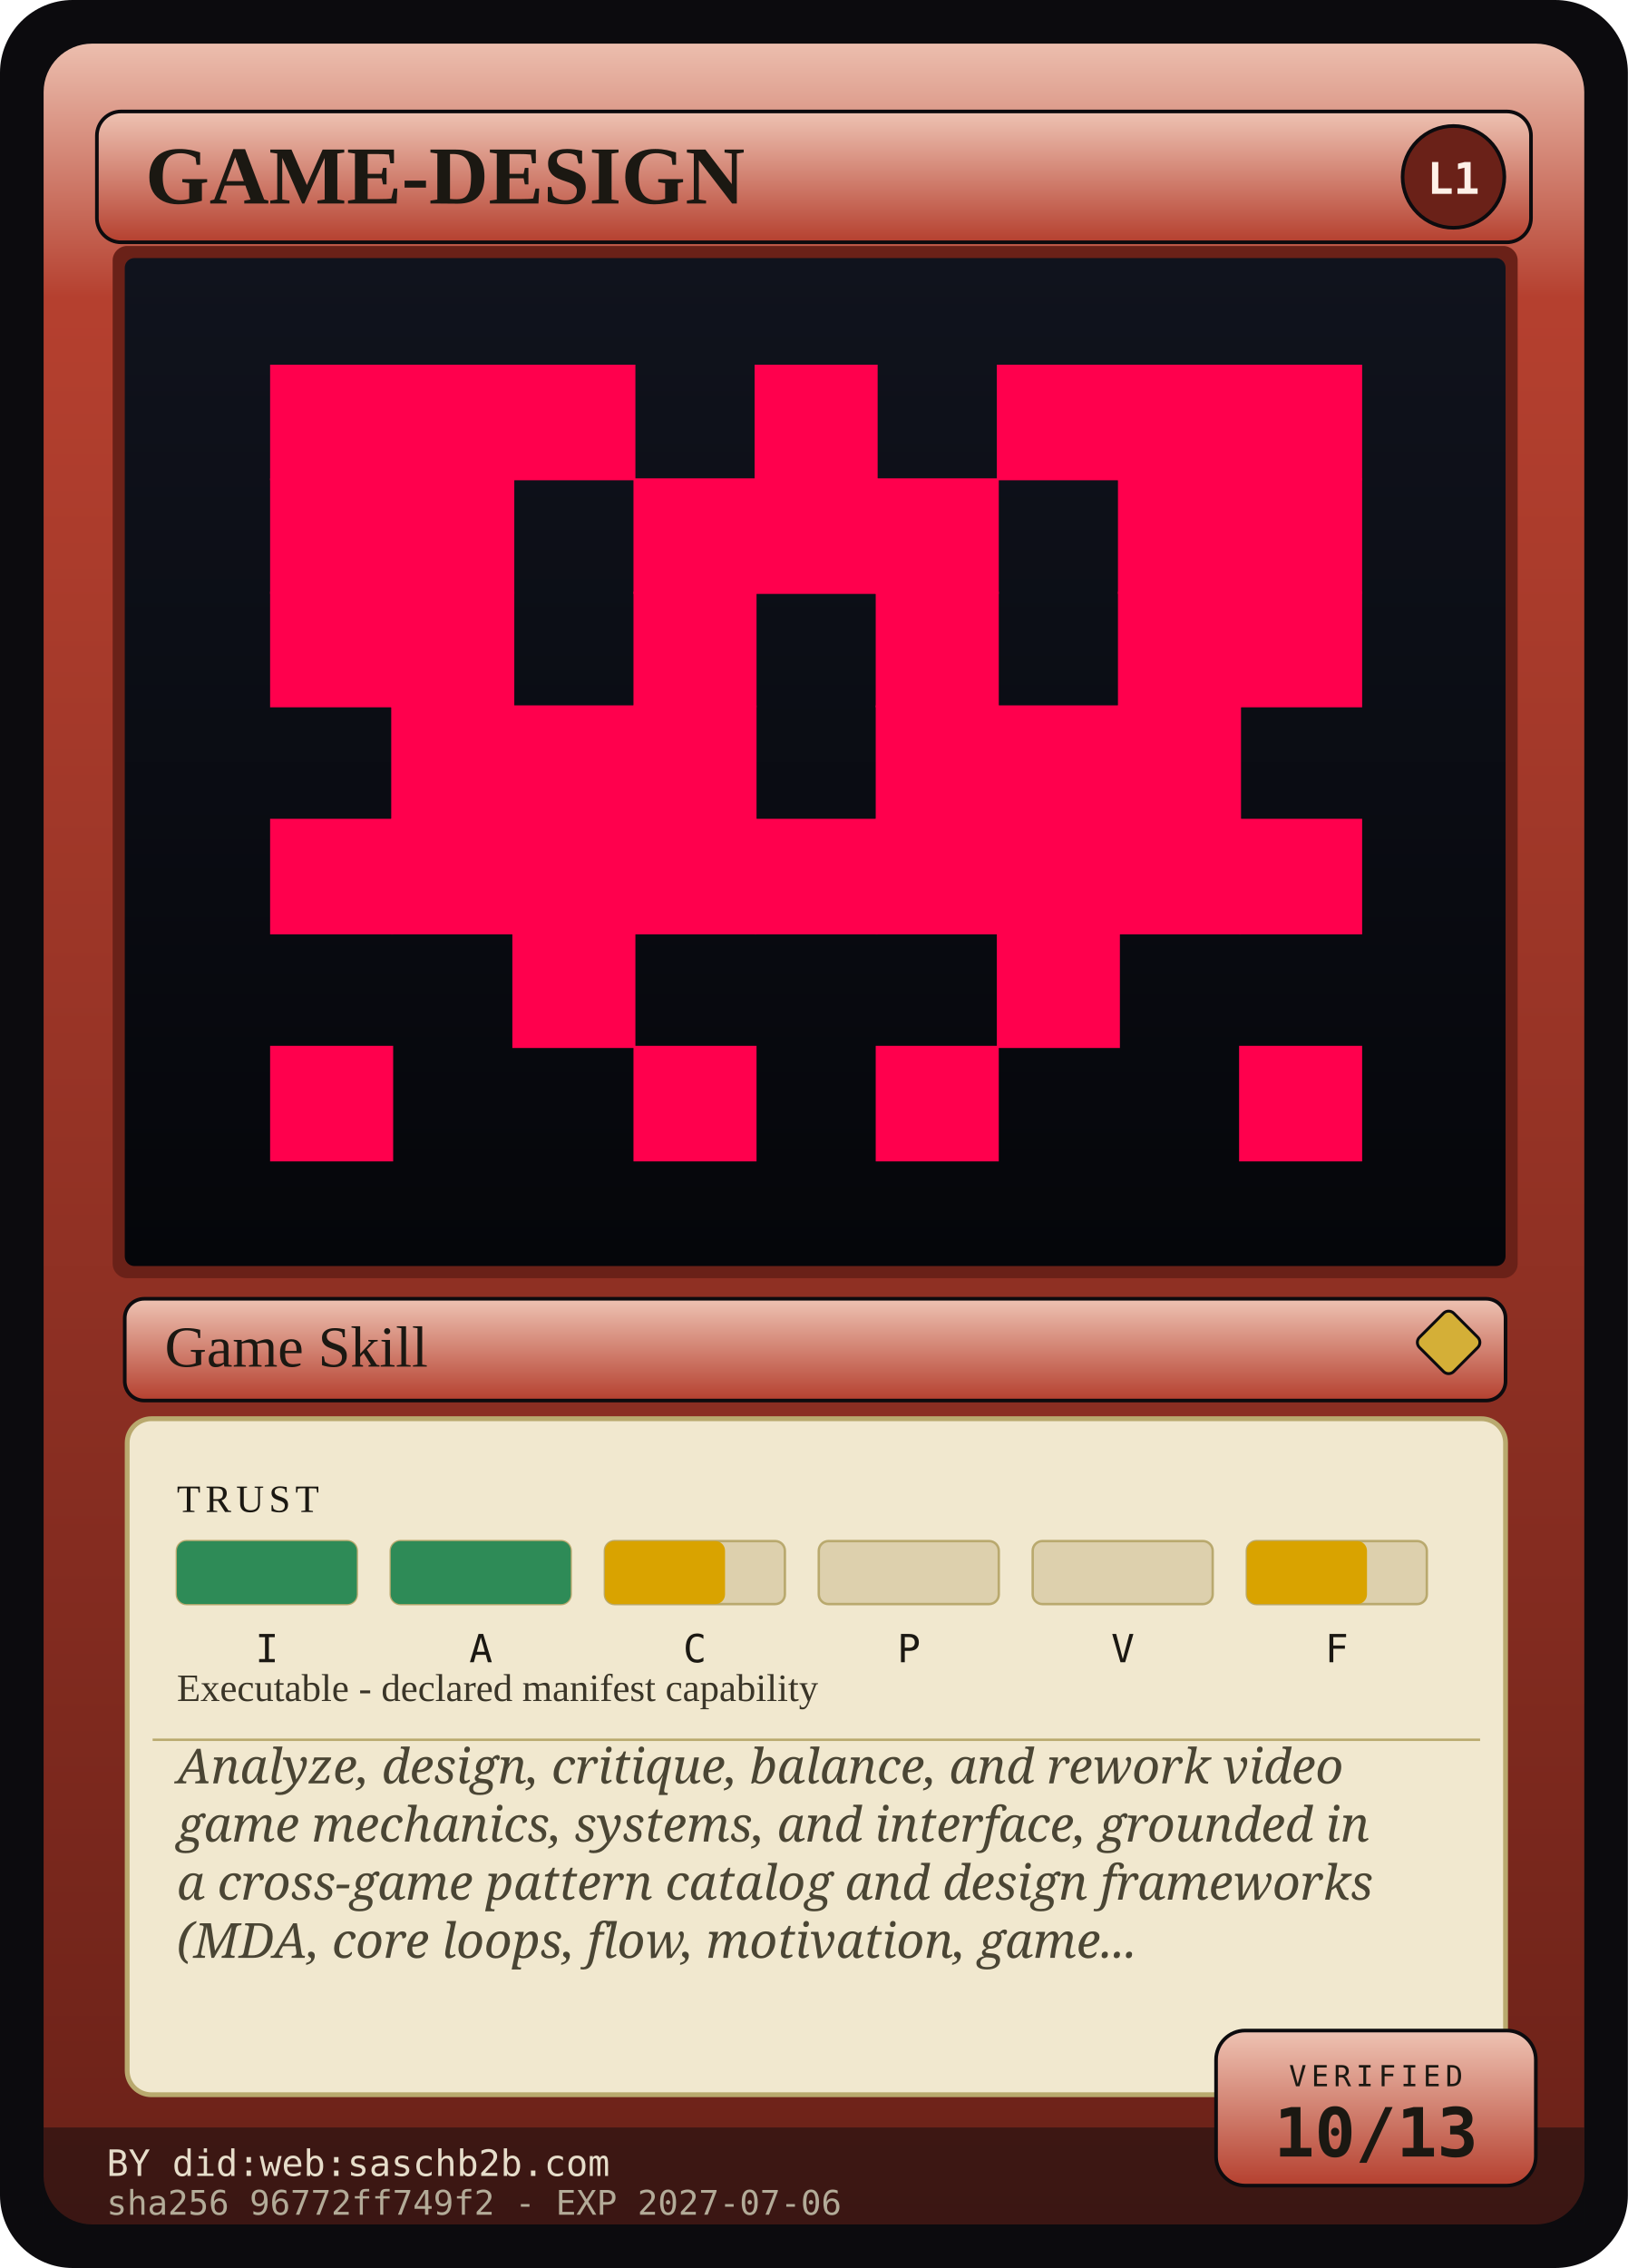
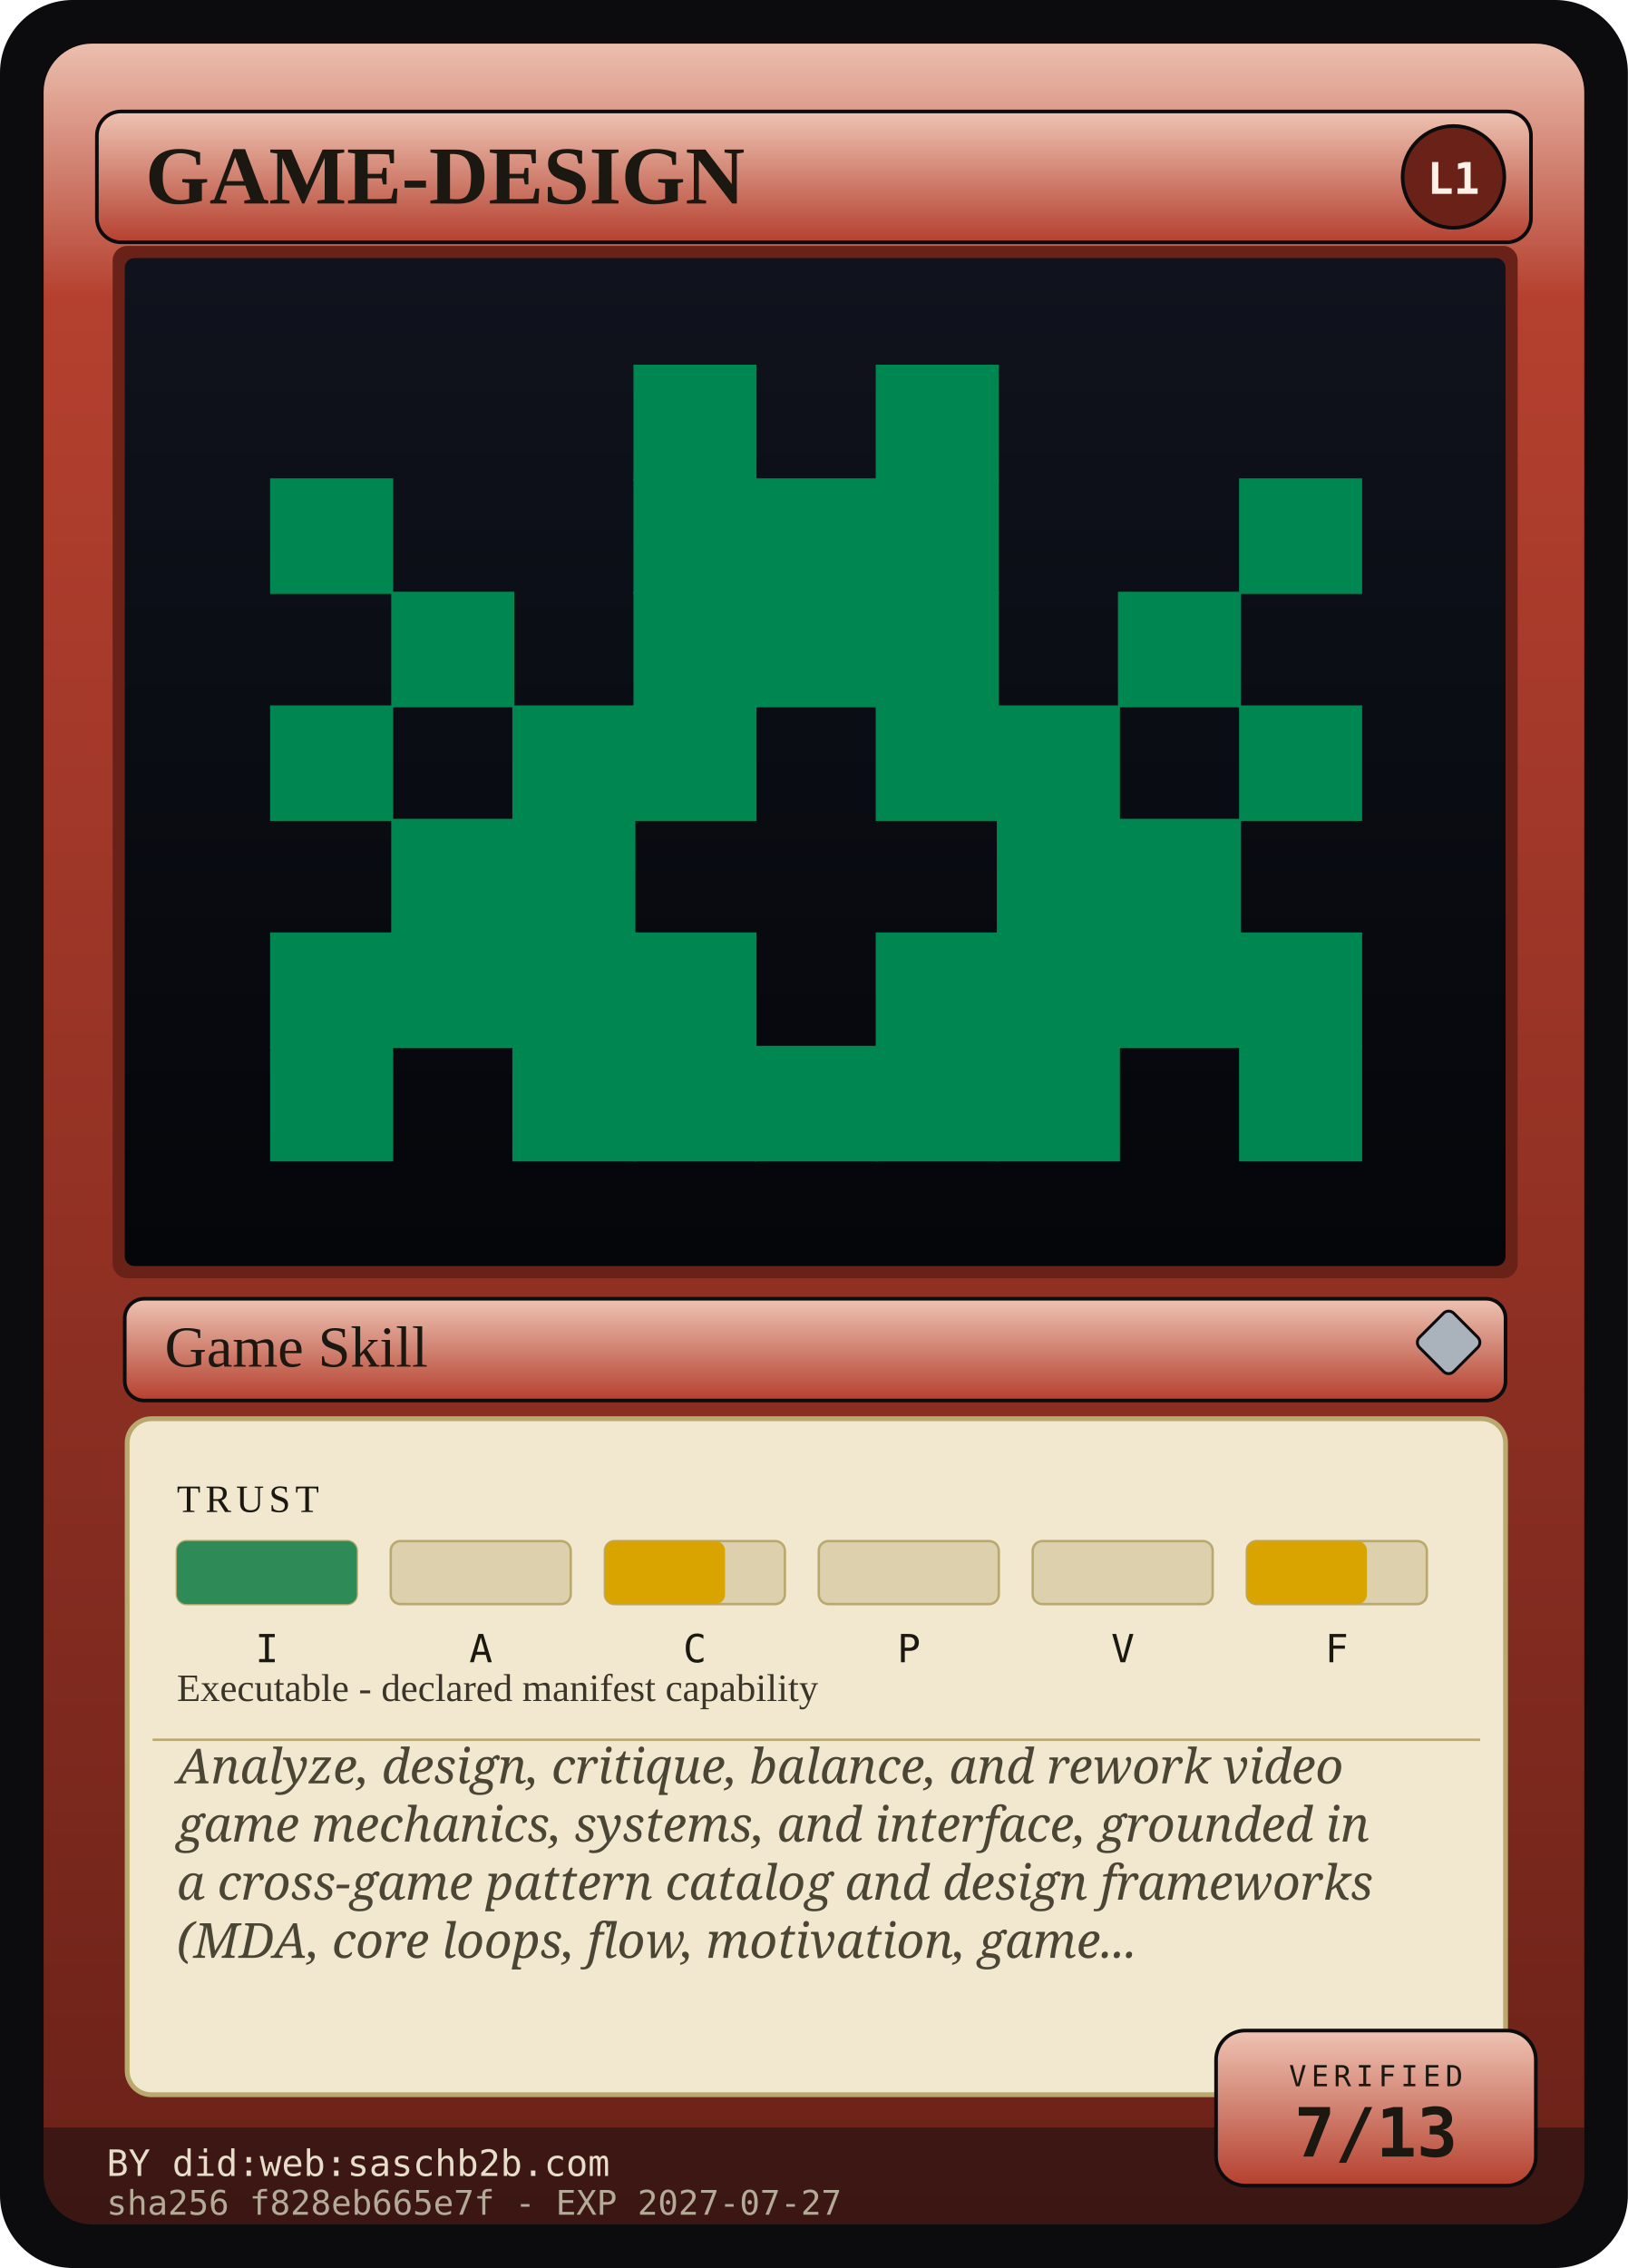
<svg xmlns="http://www.w3.org/2000/svg" width="672" height="936" viewBox="0 0 672 936" font-family="Georgia,'Times New Roman',serif">
  <defs>
    <linearGradient id="frame" x1="0" y1="0" x2="0" y2="1">
      <stop offset="0" stop-color="#eec3b3" />
      <stop offset="0.12" stop-color="#b5402f" />
      <stop offset="1" stop-color="#6a2118" />
    </linearGradient>
    <linearGradient id="plate" x1="0" y1="0" x2="0" y2="1">
      <stop offset="0" stop-color="#eec3b3" />
      <stop offset="1" stop-color="#b5402f" />
    </linearGradient>
    <linearGradient id="art" x1="0" y1="0" x2="0" y2="1">
      <stop offset="0" stop-color="#10131d" />
      <stop offset="1" stop-color="#05060a" />
    </linearGradient>
    <clipPath id="scr">
      <rect x="51.5" y="106.5" width="570" height="416" rx="4" />
    </clipPath>
  </defs>
  <rect x="0" y="0" width="672" height="936" rx="30" fill="#0c0b0e" />
  <rect x="18" y="18" width="636" height="900" rx="20" fill="url(#frame)" />
  <rect x="40" y="46" width="592" height="54" rx="10" fill="url(#plate)" stroke="#0c0b0e" stroke-width="1.5" />
  <text x="60" y="84" font-size="34" font-weight="bold" fill="#1b1812">GAME-DESIGN</text>
  <circle cx="600" cy="73" r="21" fill="#6a2118" stroke="#0c0b0e" stroke-width="1.5" />
  <text x="600" y="80" font-size="18" font-weight="bold" fill="#fff1e8" text-anchor="middle" font-family="ui-monospace,monospace">L1</text>
  <rect x="46.5" y="101.5" width="580" height="426" rx="6" fill="#6a2118" />
  <g clip-path="url(#scr)">
    <rect x="51.5" y="106.5" width="570" height="416" fill="url(#art)" />
-     <rect x="111.5" y="150.5" width="50.8" height="47.7" fill="#ff004d" />
-     <rect x="511.5" y="150.5" width="50.8" height="47.7" fill="#ff004d" />
-     <rect x="161.5" y="150.5" width="50.8" height="47.7" fill="#ff004d" />
-     <rect x="461.5" y="150.5" width="50.8" height="47.7" fill="#ff004d" />
-     <rect x="211.5" y="150.5" width="50.8" height="47.7" fill="#ff004d" />
-     <rect x="411.5" y="150.5" width="50.8" height="47.7" fill="#ff004d" />
-     <rect x="311.5" y="150.5" width="50.8" height="47.7" fill="#ff004d" />
-     <rect x="111.5" y="197.4" width="50.8" height="47.7" fill="#ff004d" />
-     <rect x="511.5" y="197.4" width="50.8" height="47.7" fill="#ff004d" />
-     <rect x="161.5" y="197.4" width="50.8" height="47.7" fill="#ff004d" />
-     <rect x="461.5" y="197.4" width="50.8" height="47.7" fill="#ff004d" />
-     <rect x="261.5" y="197.4" width="50.8" height="47.7" fill="#ff004d" />
-     <rect x="361.5" y="197.4" width="50.8" height="47.7" fill="#ff004d" />
-     <rect x="311.5" y="197.4" width="50.8" height="47.7" fill="#ff004d" />
-     <rect x="111.5" y="244.2" width="50.8" height="47.7" fill="#ff004d" />
-     <rect x="511.5" y="244.2" width="50.8" height="47.7" fill="#ff004d" />
-     <rect x="161.5" y="244.2" width="50.8" height="47.7" fill="#ff004d" />
-     <rect x="461.5" y="244.2" width="50.8" height="47.7" fill="#ff004d" />
-     <rect x="261.5" y="244.2" width="50.8" height="47.7" fill="#ff004d" />
-     <rect x="361.5" y="244.2" width="50.8" height="47.7" fill="#ff004d" />
-     <rect x="161.5" y="291.1" width="50.8" height="47.7" fill="#ff004d" />
-     <rect x="461.5" y="291.1" width="50.8" height="47.7" fill="#ff004d" />
-     <rect x="211.5" y="291.1" width="50.8" height="47.7" fill="#ff004d" />
-     <rect x="411.5" y="291.1" width="50.8" height="47.7" fill="#ff004d" />
-     <rect x="261.5" y="291.1" width="50.8" height="47.7" fill="#ff004d" />
-     <rect x="361.5" y="291.1" width="50.8" height="47.7" fill="#ff004d" />
-     <rect x="111.5" y="337.9" width="50.8" height="47.7" fill="#ff004d" />
-     <rect x="511.5" y="337.9" width="50.8" height="47.7" fill="#ff004d" />
-     <rect x="161.5" y="337.9" width="50.8" height="47.7" fill="#ff004d" />
-     <rect x="461.5" y="337.9" width="50.8" height="47.7" fill="#ff004d" />
-     <rect x="211.5" y="337.9" width="50.8" height="47.7" fill="#ff004d" />
-     <rect x="411.5" y="337.9" width="50.8" height="47.7" fill="#ff004d" />
-     <rect x="261.5" y="337.9" width="50.8" height="47.7" fill="#ff004d" />
-     <rect x="361.5" y="337.9" width="50.8" height="47.7" fill="#ff004d" />
-     <rect x="311.5" y="337.9" width="50.8" height="47.7" fill="#ff004d" />
-     <rect x="211.5" y="384.8" width="50.8" height="47.7" fill="#ff004d" />
-     <rect x="411.5" y="384.8" width="50.8" height="47.7" fill="#ff004d" />
-     <rect x="111.5" y="431.6" width="50.8" height="47.7" fill="#ff004d" />
-     <rect x="511.5" y="431.6" width="50.8" height="47.7" fill="#ff004d" />
-     <rect x="261.5" y="431.6" width="50.8" height="47.7" fill="#ff004d" />
-     <rect x="361.5" y="431.6" width="50.8" height="47.7" fill="#ff004d" />
+     <rect x="261.5" y="150.5" width="50.8" height="47.7" fill="#008751" />
+     <rect x="361.5" y="150.5" width="50.8" height="47.7" fill="#008751" />
+     <rect x="111.5" y="197.4" width="50.8" height="47.7" fill="#008751" />
+     <rect x="511.5" y="197.4" width="50.8" height="47.7" fill="#008751" />
+     <rect x="261.5" y="197.4" width="50.8" height="47.7" fill="#008751" />
+     <rect x="361.5" y="197.4" width="50.8" height="47.7" fill="#008751" />
+     <rect x="311.5" y="197.4" width="50.8" height="47.7" fill="#008751" />
+     <rect x="161.5" y="244.2" width="50.8" height="47.7" fill="#008751" />
+     <rect x="461.5" y="244.2" width="50.8" height="47.7" fill="#008751" />
+     <rect x="261.5" y="244.2" width="50.8" height="47.7" fill="#008751" />
+     <rect x="361.5" y="244.2" width="50.8" height="47.7" fill="#008751" />
+     <rect x="311.5" y="244.2" width="50.8" height="47.7" fill="#008751" />
+     <rect x="111.5" y="291.1" width="50.8" height="47.7" fill="#008751" />
+     <rect x="511.5" y="291.1" width="50.8" height="47.7" fill="#008751" />
+     <rect x="211.5" y="291.1" width="50.8" height="47.7" fill="#008751" />
+     <rect x="411.5" y="291.1" width="50.8" height="47.7" fill="#008751" />
+     <rect x="261.5" y="291.1" width="50.8" height="47.7" fill="#008751" />
+     <rect x="361.5" y="291.1" width="50.8" height="47.7" fill="#008751" />
+     <rect x="161.5" y="337.9" width="50.8" height="47.7" fill="#008751" />
+     <rect x="461.5" y="337.9" width="50.8" height="47.7" fill="#008751" />
+     <rect x="211.5" y="337.9" width="50.8" height="47.7" fill="#008751" />
+     <rect x="411.5" y="337.9" width="50.8" height="47.7" fill="#008751" />
+     <rect x="111.5" y="384.8" width="50.8" height="47.7" fill="#008751" />
+     <rect x="511.5" y="384.8" width="50.8" height="47.7" fill="#008751" />
+     <rect x="161.5" y="384.8" width="50.8" height="47.7" fill="#008751" />
+     <rect x="461.5" y="384.8" width="50.8" height="47.7" fill="#008751" />
+     <rect x="211.5" y="384.8" width="50.8" height="47.7" fill="#008751" />
+     <rect x="411.5" y="384.8" width="50.8" height="47.7" fill="#008751" />
+     <rect x="261.5" y="384.8" width="50.8" height="47.7" fill="#008751" />
+     <rect x="361.5" y="384.8" width="50.8" height="47.7" fill="#008751" />
+     <rect x="111.5" y="431.6" width="50.8" height="47.7" fill="#008751" />
+     <rect x="511.5" y="431.6" width="50.8" height="47.7" fill="#008751" />
+     <rect x="211.5" y="431.6" width="50.8" height="47.7" fill="#008751" />
+     <rect x="411.5" y="431.6" width="50.8" height="47.7" fill="#008751" />
+     <rect x="261.5" y="431.6" width="50.8" height="47.7" fill="#008751" />
+     <rect x="361.5" y="431.6" width="50.8" height="47.7" fill="#008751" />
+     <rect x="311.5" y="431.6" width="50.8" height="47.7" fill="#008751" />
  </g>
  <rect x="51.5" y="536" width="570" height="42" rx="8" fill="url(#plate)" stroke="#0c0b0e" stroke-width="1.5" />
  <text x="68" y="564" font-size="24" fill="#1b1812">Game Skill</text>
-   <rect x="588" y="544" width="20" height="20" rx="3" transform="rotate(45 598 554)" fill="#d4af37" stroke="#0c0b0e" stroke-width="1.2" />
+   <rect x="588" y="544" width="20" height="20" rx="3" transform="rotate(45 598 554)" fill="#aab2bb" stroke="#0c0b0e" stroke-width="1.2" />
  <rect x="52.5" y="585.5" width="569" height="279" rx="10" fill="#f1e8cf" stroke="#b9a96e" stroke-width="2" />
  <text x="73" y="624" font-size="16" letter-spacing="2" fill="#1b1812">TRUST</text>
  <rect x="73.0" y="636" width="74.3" height="26" rx="4" fill="#ddd0ad" stroke="#b9a96e" stroke-width="1" />
  <rect x="73.0" y="636" width="74.3" height="26" rx="4" fill="#2e8b57" />
  <text x="110.2" y="686" font-size="16" fill="#1b1812" text-anchor="middle" font-family="ui-monospace,monospace">I</text>
  <rect x="161.3" y="636" width="74.3" height="26" rx="4" fill="#ddd0ad" stroke="#b9a96e" stroke-width="1" />
-   <rect x="161.3" y="636" width="74.3" height="26" rx="4" fill="#2e8b57" />
+   <rect x="161.3" y="636" width="0.0" height="26" rx="4" fill="#8a8378" />
  <text x="198.5" y="686" font-size="16" fill="#1b1812" text-anchor="middle" font-family="ui-monospace,monospace">A</text>
  <rect x="249.7" y="636" width="74.3" height="26" rx="4" fill="#ddd0ad" stroke="#b9a96e" stroke-width="1" />
  <rect x="249.7" y="636" width="49.6" height="26" rx="4" fill="#d9a300" />
  <text x="286.8" y="686" font-size="16" fill="#1b1812" text-anchor="middle" font-family="ui-monospace,monospace">C</text>
  <rect x="338.0" y="636" width="74.3" height="26" rx="4" fill="#ddd0ad" stroke="#b9a96e" stroke-width="1" />
  <rect x="338.0" y="636" width="0.0" height="26" rx="4" fill="#8a8378" />
  <text x="375.2" y="686" font-size="16" fill="#1b1812" text-anchor="middle" font-family="ui-monospace,monospace">P</text>
  <rect x="426.3" y="636" width="74.3" height="26" rx="4" fill="#ddd0ad" stroke="#b9a96e" stroke-width="1" />
  <rect x="426.3" y="636" width="0.0" height="26" rx="4" fill="#8a8378" />
  <text x="463.5" y="686" font-size="16" fill="#1b1812" text-anchor="middle" font-family="ui-monospace,monospace">V</text>
  <rect x="514.7" y="636" width="74.3" height="26" rx="4" fill="#ddd0ad" stroke="#b9a96e" stroke-width="1" />
  <rect x="514.7" y="636" width="49.6" height="26" rx="4" fill="#d9a300" />
  <text x="551.8" y="686" font-size="16" fill="#1b1812" text-anchor="middle" font-family="ui-monospace,monospace">F</text>
  <text x="73" y="702" font-size="16" fill="#3a3528">Executable - declared manifest capability</text>
  <line x1="63" y1="718" x2="611" y2="718" stroke="#b9a96e" stroke-width="1" />
  <text x="73" y="736" font-size="20" font-style="italic" fill="#4a4534" font-family="Georgia,serif">Analyze, design, critique, balance, and rework video</text>
  <text x="73" y="760" font-size="20" font-style="italic" fill="#4a4534" font-family="Georgia,serif">game mechanics, systems, and interface, grounded in</text>
  <text x="73" y="784" font-size="20" font-style="italic" fill="#4a4534" font-family="Georgia,serif">a cross-game pattern catalog and design frameworks</text>
  <text x="73" y="808" font-size="20" font-style="italic" fill="#4a4534" font-family="Georgia,serif">(MDA, core loops, flow, motivation, game...</text>
  <rect x="18" y="878" width="636" height="40" fill="#0c0b0e" opacity="0.5" />
  <text x="44" y="898" font-size="15" fill="#e6ddca" font-family="ui-monospace,monospace">BY did:web:saschb2b.com</text>
-   <text x="44" y="914" font-size="14" fill="#b3ab98" font-family="ui-monospace,monospace">sha256 96772ff749f2 - EXP 2027-07-06</text>
+   <text x="44" y="914" font-size="14" fill="#b3ab98" font-family="ui-monospace,monospace">sha256 f828eb665e7f - EXP 2027-07-27</text>
  <rect x="502" y="838" width="132" height="64" rx="12" fill="url(#plate)" stroke="#0c0b0e" stroke-width="1.5" />
  <text x="568" y="861" font-size="12" letter-spacing="2" fill="#1b1812" text-anchor="middle" font-family="ui-monospace,monospace">VERIFIED</text>
-   <text x="568" y="890" font-size="28" font-weight="bold" fill="#1b1812" text-anchor="middle" font-family="ui-monospace,monospace">10/13</text>
+   <text x="568" y="890" font-size="28" font-weight="bold" fill="#1b1812" text-anchor="middle" font-family="ui-monospace,monospace">7/13</text>
</svg>
